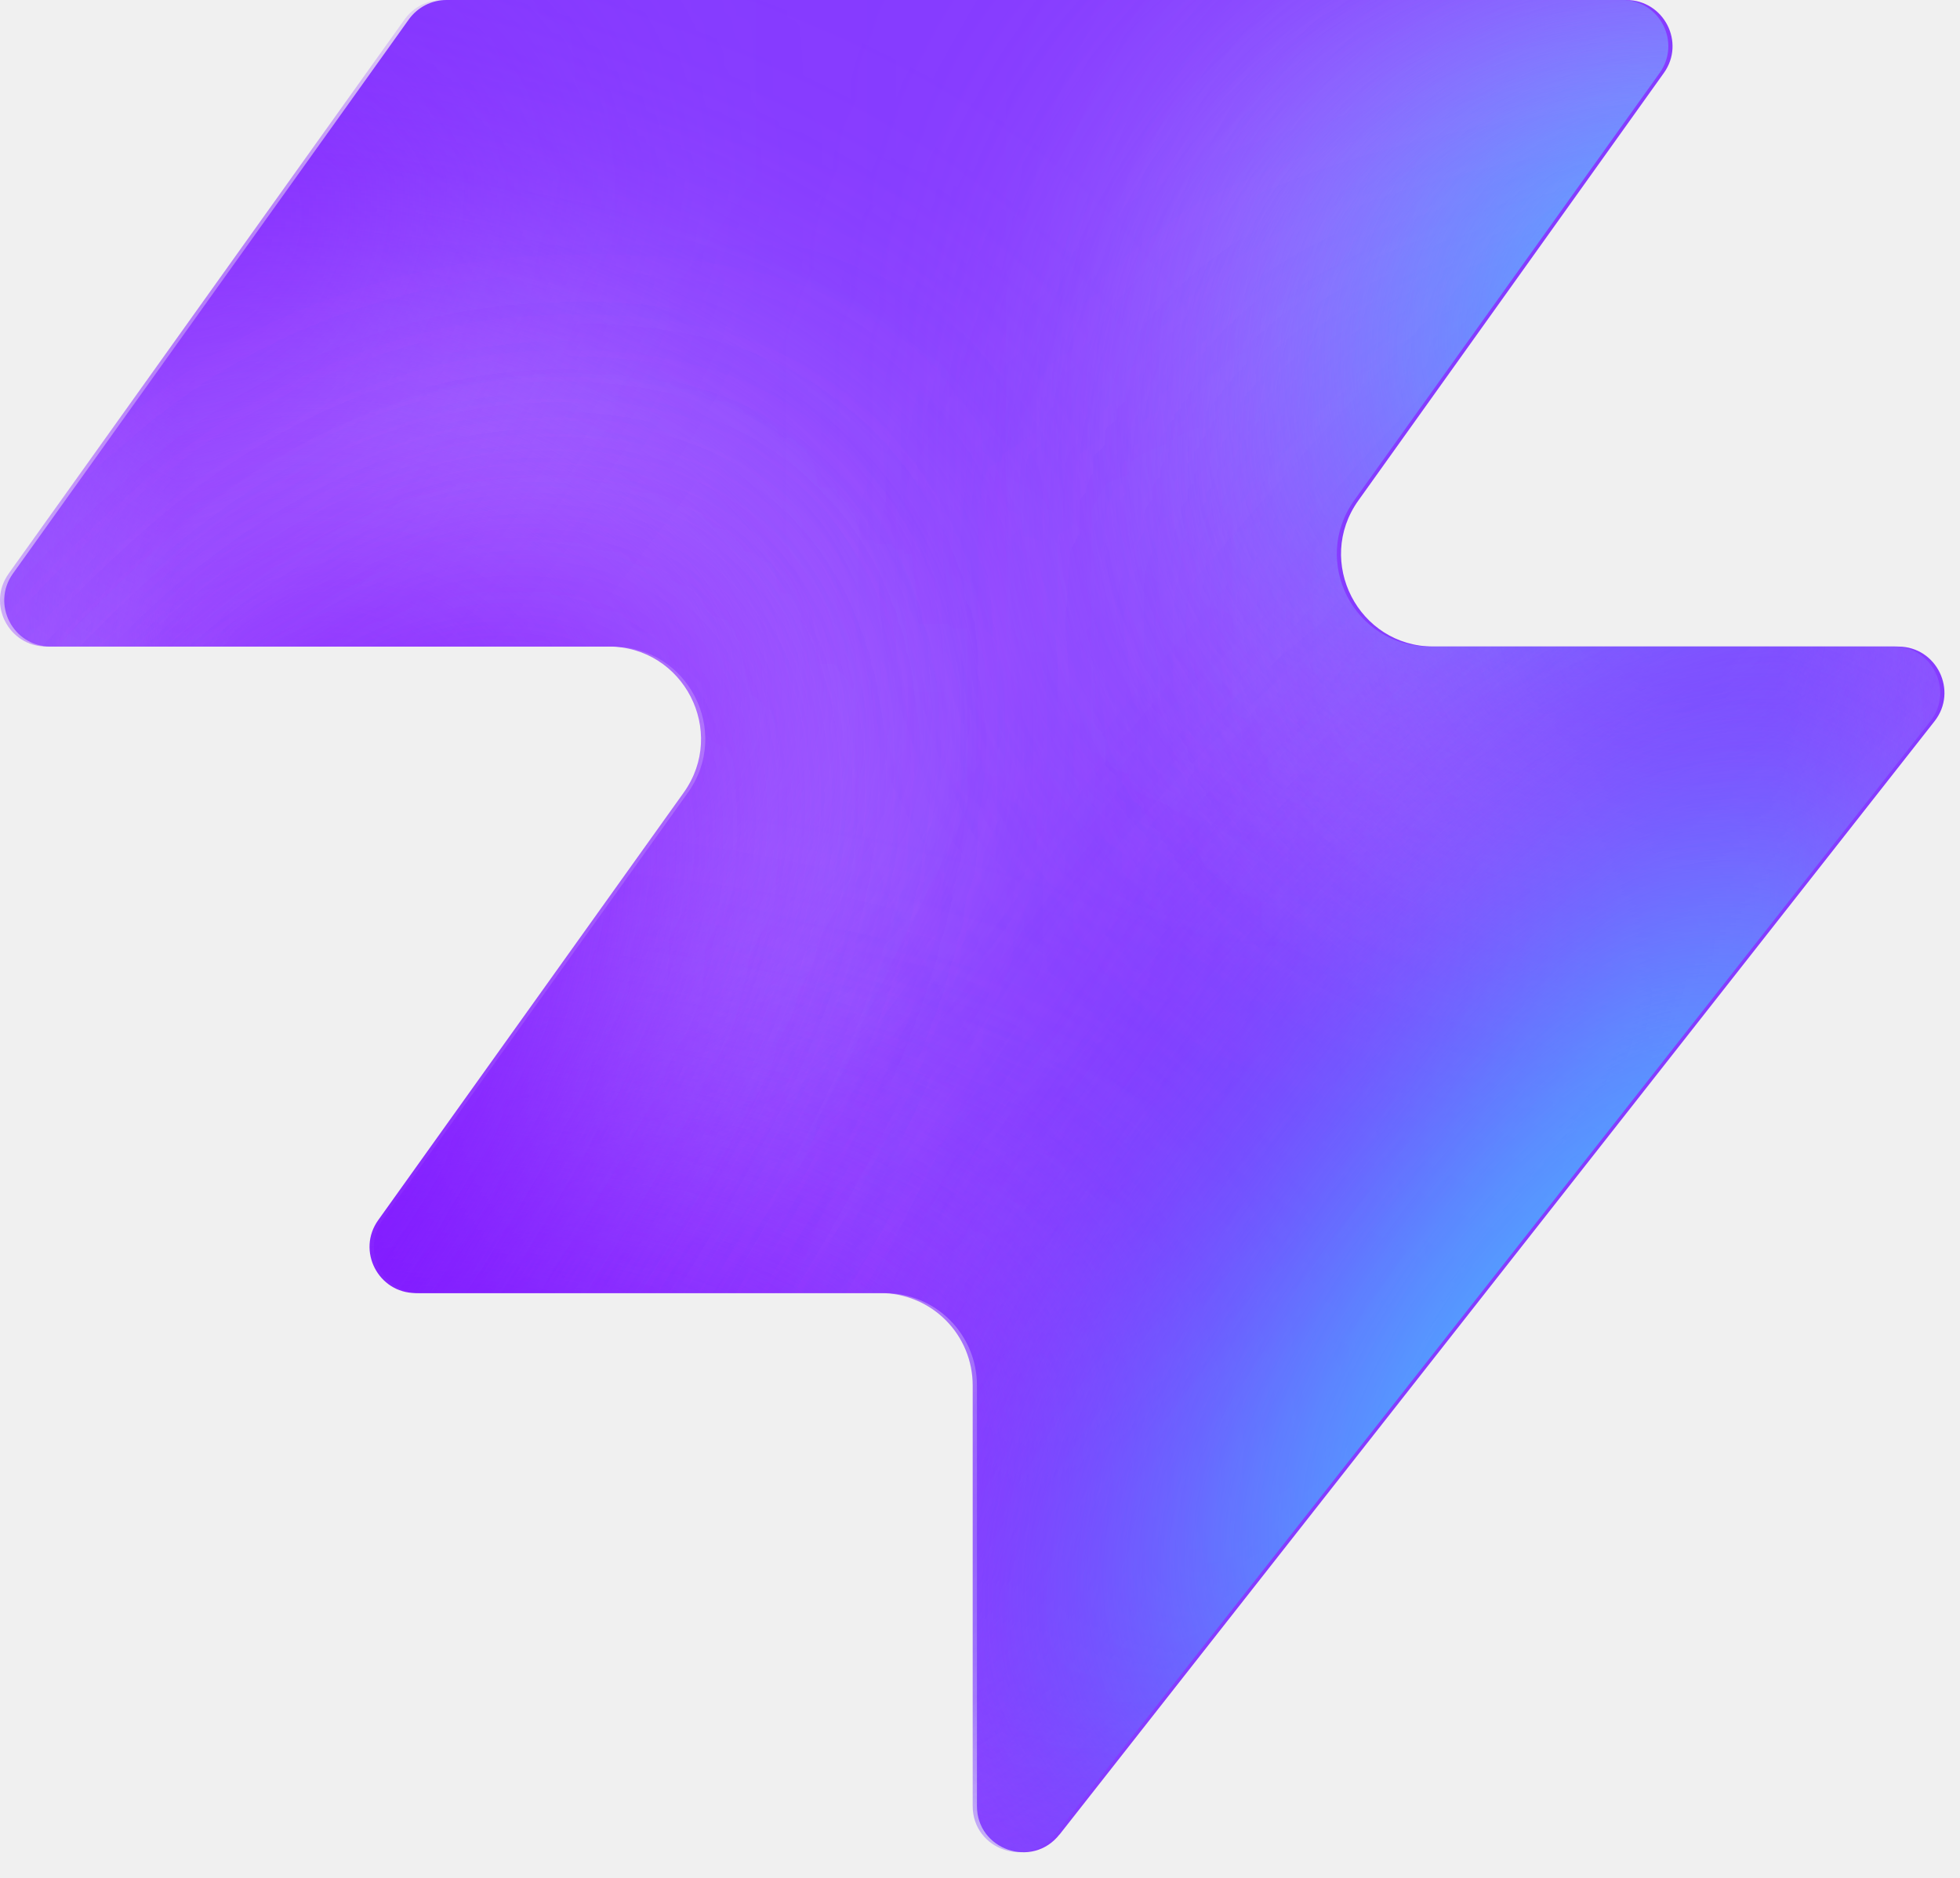
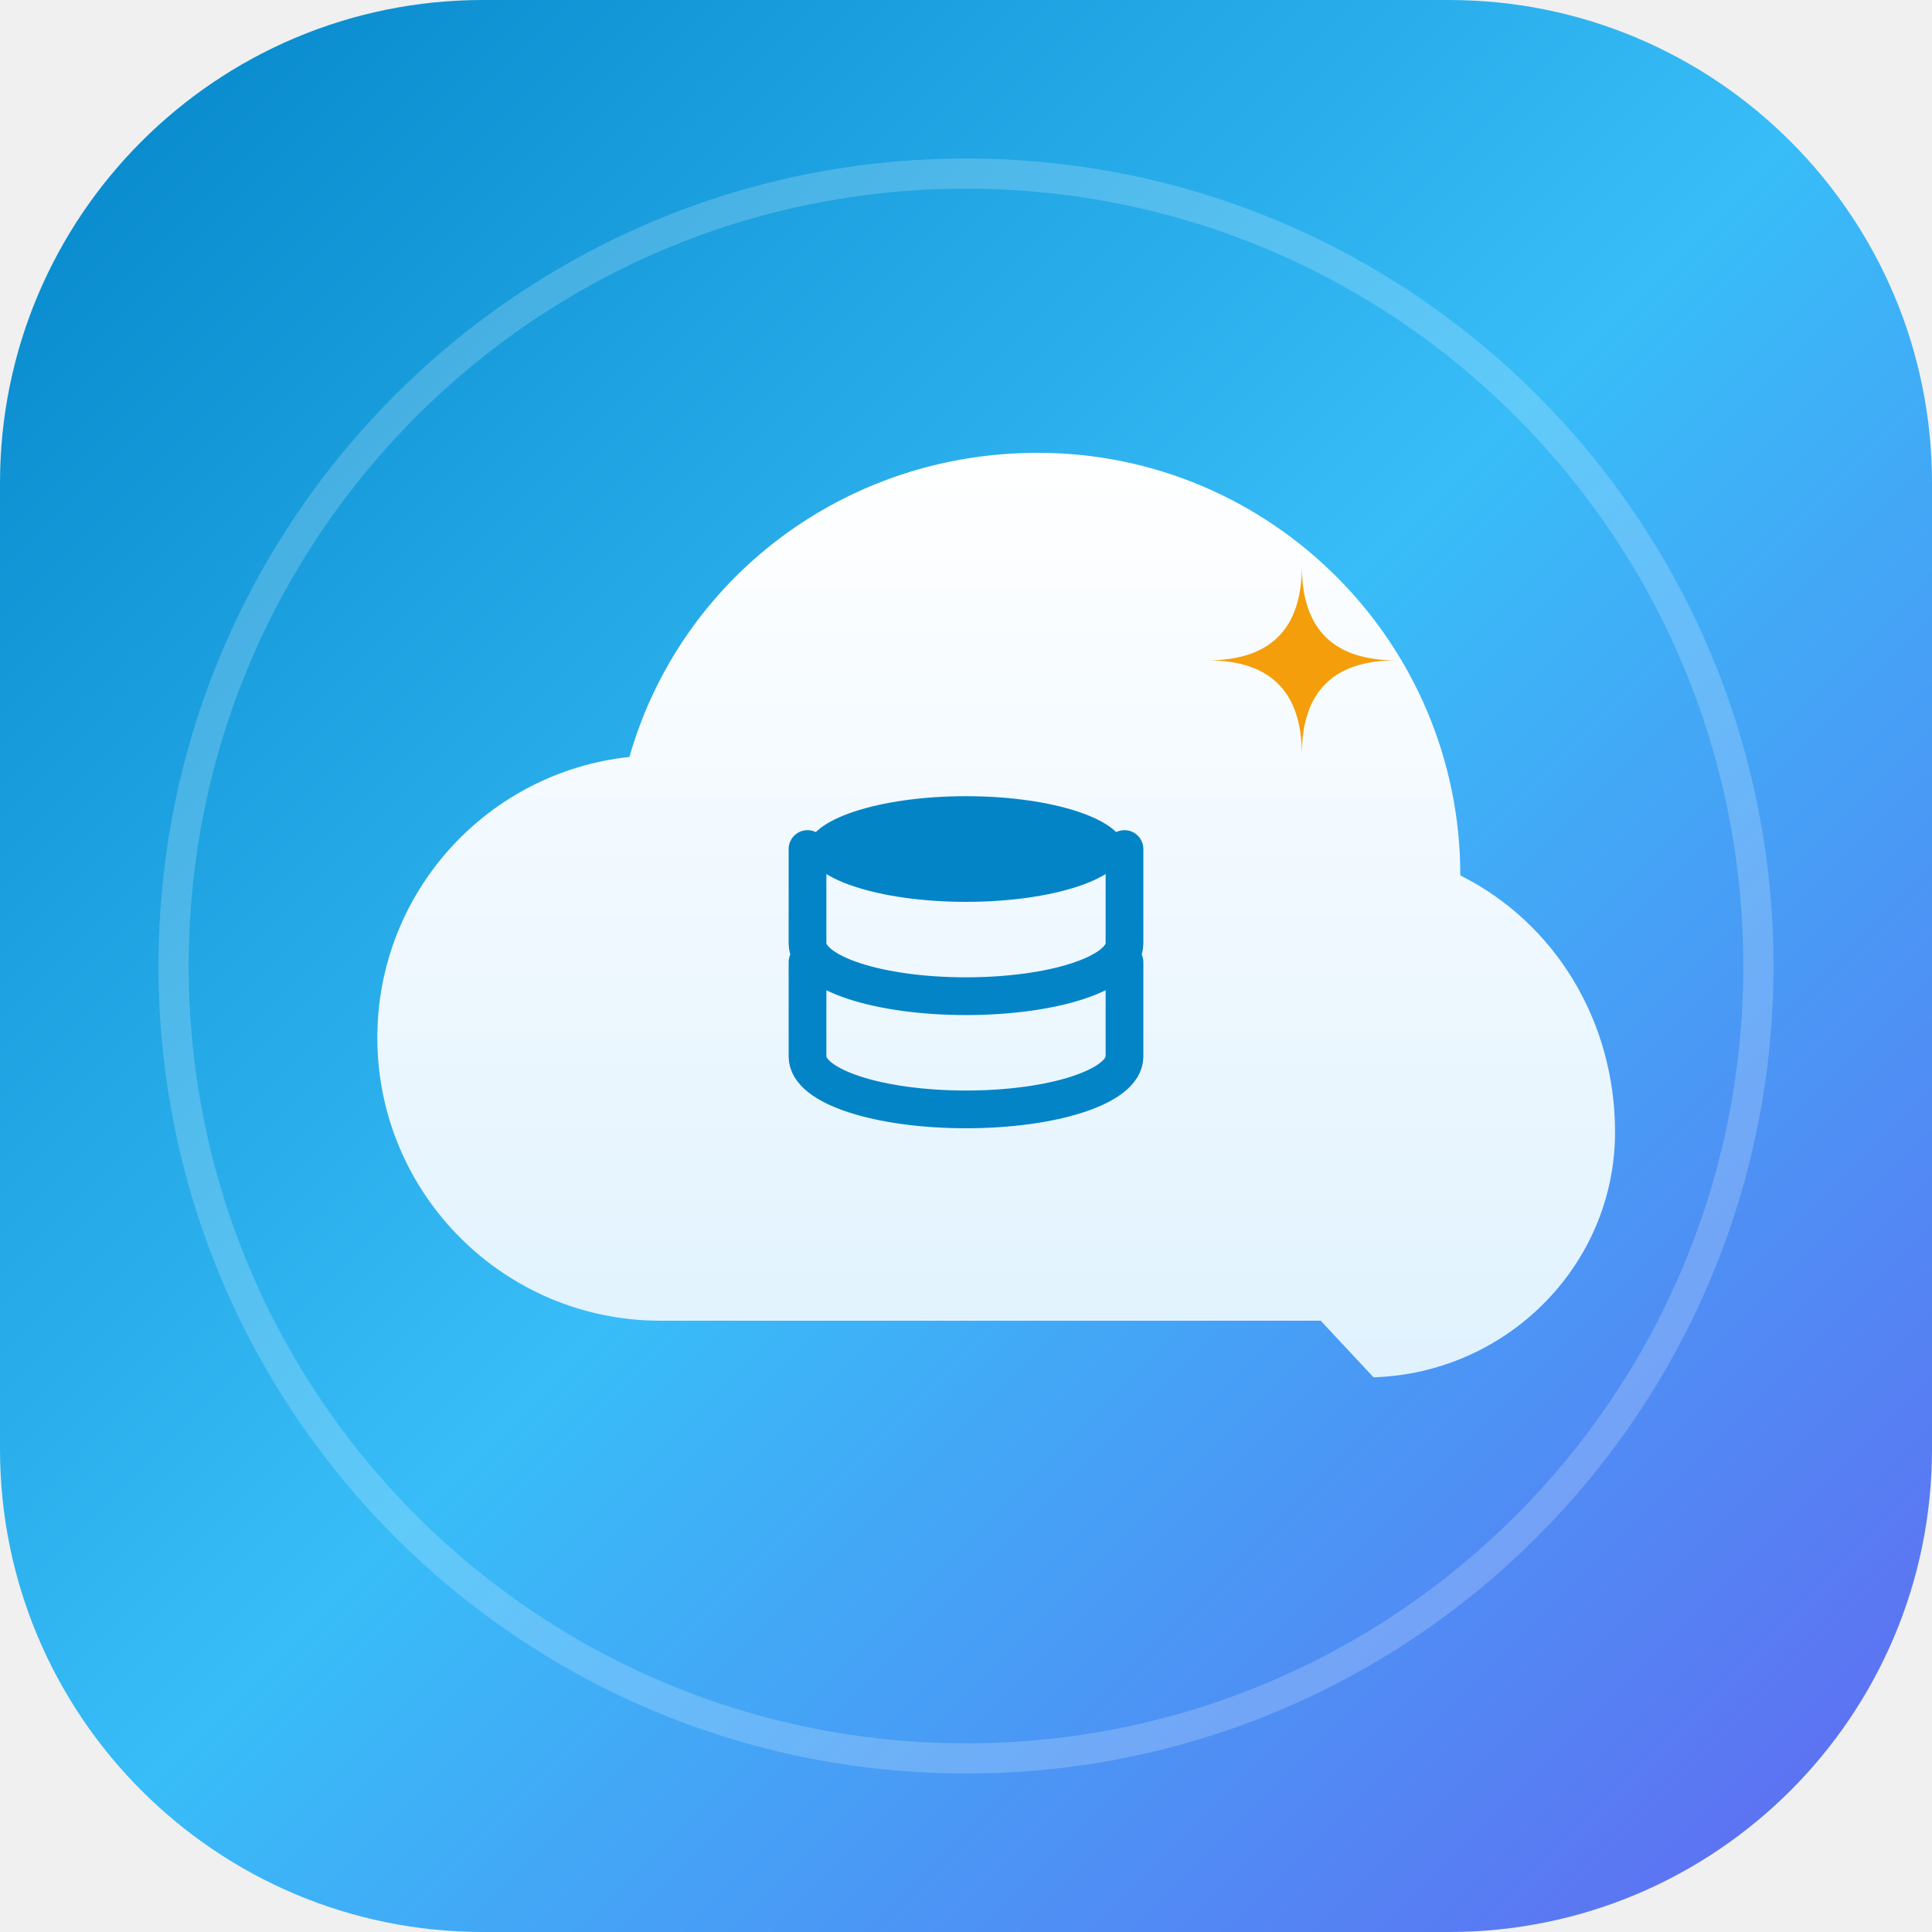
- <svg xmlns="http://www.w3.org/2000/svg" width="48" height="46" fill="none" viewBox="0 0 48 46">
-   <path fill="#863bff" d="M25.946 44.938c-.664.845-2.021.375-2.021-.698V33.937a2.26 2.26 0 0 0-2.262-2.262H10.287c-.92 0-1.456-1.04-.92-1.788l7.48-10.471c1.07-1.497 0-3.578-1.842-3.578H1.237c-.92 0-1.456-1.04-.92-1.788L10.013.474c.214-.297.556-.474.92-.474h28.894c.92 0 1.456 1.04.92 1.788l-7.48 10.471c-1.07 1.498 0 3.579 1.842 3.579h11.377c.943 0 1.473 1.088.89 1.83L25.947 44.94z" style="fill:#863bff;fill:color(display-p3 .525 .23 1);fill-opacity:1" />
-   <mask id="a" width="48" height="46" x="0" y="0" maskUnits="userSpaceOnUse" style="mask-type:alpha">
-     <path fill="#000" d="M25.842 44.938c-.664.844-2.021.375-2.021-.698V33.937a2.26 2.26 0 0 0-2.262-2.262H10.183c-.92 0-1.456-1.04-.92-1.788l7.48-10.471c1.07-1.498 0-3.579-1.842-3.579H1.133c-.92 0-1.456-1.04-.92-1.787L9.91.473c.214-.297.556-.474.92-.474h28.894c.92 0 1.456 1.04.92 1.788l-7.48 10.471c-1.07 1.498 0 3.578 1.842 3.578h11.377c.943 0 1.473 1.088.89 1.832L25.843 44.94z" style="fill:#000;fill-opacity:1" />
-   </mask>
-   <g mask="url(#a)">
-     <g filter="url(#b)">
-       <ellipse cx="5.508" cy="14.704" fill="#ede6ff" rx="5.508" ry="14.704" style="fill:#ede6ff;fill:color(display-p3 .927 .903 1);fill-opacity:1" transform="matrix(.00324 1 1 -.00324 -4.47 31.516)" />
-     </g>
-     <g filter="url(#c)">
-       <ellipse cx="10.399" cy="29.851" fill="#ede6ff" rx="10.399" ry="29.851" style="fill:#ede6ff;fill:color(display-p3 .927 .903 1);fill-opacity:1" transform="matrix(.00324 1 1 -.00324 -39.328 7.883)" />
-     </g>
-     <g filter="url(#d)">
-       <ellipse cx="5.508" cy="30.487" fill="#7e14ff" rx="5.508" ry="30.487" style="fill:#7e14ff;fill:color(display-p3 .492 .077 1);fill-opacity:1" transform="rotate(89.814 -25.913 -14.639)scale(1 -1)" />
-     </g>
-     <g filter="url(#e)">
-       <ellipse cx="5.508" cy="30.599" fill="#7e14ff" rx="5.508" ry="30.599" style="fill:#7e14ff;fill:color(display-p3 .492 .077 1);fill-opacity:1" transform="rotate(89.814 -32.644 -3.334)scale(1 -1)" />
-     </g>
-     <g filter="url(#f)">
-       <ellipse cx="5.508" cy="30.599" fill="#7e14ff" rx="5.508" ry="30.599" style="fill:#7e14ff;fill:color(display-p3 .492 .077 1);fill-opacity:1" transform="matrix(.00324 1 1 -.00324 -34.34 30.47)" />
-     </g>
-     <g filter="url(#g)">
-       <ellipse cx="14.072" cy="22.078" fill="#ede6ff" rx="14.072" ry="22.078" style="fill:#ede6ff;fill:color(display-p3 .927 .903 1);fill-opacity:1" transform="rotate(93.35 24.506 48.493)scale(-1 1)" />
-     </g>
-     <g filter="url(#h)">
-       <ellipse cx="3.47" cy="21.501" fill="#7e14ff" rx="3.47" ry="21.501" style="fill:#7e14ff;fill:color(display-p3 .492 .077 1);fill-opacity:1" transform="rotate(89.009 28.708 47.59)scale(-1 1)" />
-     </g>
-     <g filter="url(#i)">
-       <ellipse cx="3.47" cy="21.501" fill="#7e14ff" rx="3.47" ry="21.501" style="fill:#7e14ff;fill:color(display-p3 .492 .077 1);fill-opacity:1" transform="rotate(89.009 28.708 47.59)scale(-1 1)" />
-     </g>
-     <g filter="url(#j)">
-       <ellipse cx=".387" cy="8.972" fill="#7e14ff" rx="4.407" ry="29.108" style="fill:#7e14ff;fill:color(display-p3 .492 .077 1);fill-opacity:1" transform="rotate(39.51 .387 8.972)" />
-     </g>
-     <g filter="url(#k)">
-       <ellipse cx="47.523" cy="-6.092" fill="#7e14ff" rx="4.407" ry="29.108" style="fill:#7e14ff;fill:color(display-p3 .492 .077 1);fill-opacity:1" transform="rotate(37.892 47.523 -6.092)" />
-     </g>
-     <g filter="url(#l)">
-       <ellipse cx="41.412" cy="6.333" fill="#47bfff" rx="5.971" ry="9.665" style="fill:#47bfff;fill:color(display-p3 .28 .748 1);fill-opacity:1" transform="rotate(37.892 41.412 6.333)" />
-     </g>
-     <g filter="url(#m)">
-       <ellipse cx="-1.879" cy="38.332" fill="#7e14ff" rx="4.407" ry="29.108" style="fill:#7e14ff;fill:color(display-p3 .492 .077 1);fill-opacity:1" transform="rotate(37.892 -1.88 38.332)" />
-     </g>
-     <g filter="url(#n)">
-       <ellipse cx="-1.879" cy="38.332" fill="#7e14ff" rx="4.407" ry="29.108" style="fill:#7e14ff;fill:color(display-p3 .492 .077 1);fill-opacity:1" transform="rotate(37.892 -1.88 38.332)" />
-     </g>
-     <g filter="url(#o)">
-       <ellipse cx="35.651" cy="29.907" fill="#7e14ff" rx="4.407" ry="29.108" style="fill:#7e14ff;fill:color(display-p3 .492 .077 1);fill-opacity:1" transform="rotate(37.892 35.651 29.907)" />
-     </g>
-     <g filter="url(#p)">
-       <ellipse cx="38.418" cy="32.4" fill="#47bfff" rx="5.971" ry="15.297" style="fill:#47bfff;fill:color(display-p3 .28 .748 1);fill-opacity:1" transform="rotate(37.892 38.418 32.4)" />
-     </g>
-   </g>
+ <svg xmlns="http://www.w3.org/2000/svg" viewBox="0 0 512 512" width="100%" height="100%">
  <defs>
-     <filter id="b" width="60.045" height="41.654" x="-19.77" y="16.149" color-interpolation-filters="sRGB" filterUnits="userSpaceOnUse">
-       <feFlood flood-opacity="0" result="BackgroundImageFix" />
-       <feBlend in="SourceGraphic" in2="BackgroundImageFix" result="shape" />
-       <feGaussianBlur result="effect1_foregroundBlur_2002_17158" stdDeviation="7.659" />
-     </filter>
-     <filter id="c" width="90.34" height="51.437" x="-54.613" y="-7.533" color-interpolation-filters="sRGB" filterUnits="userSpaceOnUse">
-       <feFlood flood-opacity="0" result="BackgroundImageFix" />
-       <feBlend in="SourceGraphic" in2="BackgroundImageFix" result="shape" />
-       <feGaussianBlur result="effect1_foregroundBlur_2002_17158" stdDeviation="7.659" />
-     </filter>
-     <filter id="d" width="79.355" height="29.4" x="-49.64" y="2.03" color-interpolation-filters="sRGB" filterUnits="userSpaceOnUse">
-       <feFlood flood-opacity="0" result="BackgroundImageFix" />
-       <feBlend in="SourceGraphic" in2="BackgroundImageFix" result="shape" />
-       <feGaussianBlur result="effect1_foregroundBlur_2002_17158" stdDeviation="4.596" />
-     </filter>
-     <filter id="e" width="79.579" height="29.4" x="-45.045" y="20.029" color-interpolation-filters="sRGB" filterUnits="userSpaceOnUse">
-       <feFlood flood-opacity="0" result="BackgroundImageFix" />
-       <feBlend in="SourceGraphic" in2="BackgroundImageFix" result="shape" />
-       <feGaussianBlur result="effect1_foregroundBlur_2002_17158" stdDeviation="4.596" />
-     </filter>
-     <filter id="f" width="79.579" height="29.4" x="-43.513" y="21.178" color-interpolation-filters="sRGB" filterUnits="userSpaceOnUse">
-       <feFlood flood-opacity="0" result="BackgroundImageFix" />
-       <feBlend in="SourceGraphic" in2="BackgroundImageFix" result="shape" />
-       <feGaussianBlur result="effect1_foregroundBlur_2002_17158" stdDeviation="4.596" />
-     </filter>
-     <filter id="g" width="74.749" height="58.852" x="15.756" y="-17.901" color-interpolation-filters="sRGB" filterUnits="userSpaceOnUse">
-       <feFlood flood-opacity="0" result="BackgroundImageFix" />
-       <feBlend in="SourceGraphic" in2="BackgroundImageFix" result="shape" />
-       <feGaussianBlur result="effect1_foregroundBlur_2002_17158" stdDeviation="7.659" />
-     </filter>
-     <filter id="h" width="61.377" height="25.362" x="23.548" y="2.284" color-interpolation-filters="sRGB" filterUnits="userSpaceOnUse">
-       <feFlood flood-opacity="0" result="BackgroundImageFix" />
-       <feBlend in="SourceGraphic" in2="BackgroundImageFix" result="shape" />
-       <feGaussianBlur result="effect1_foregroundBlur_2002_17158" stdDeviation="4.596" />
-     </filter>
-     <filter id="i" width="61.377" height="25.362" x="23.548" y="2.284" color-interpolation-filters="sRGB" filterUnits="userSpaceOnUse">
-       <feFlood flood-opacity="0" result="BackgroundImageFix" />
-       <feBlend in="SourceGraphic" in2="BackgroundImageFix" result="shape" />
-       <feGaussianBlur result="effect1_foregroundBlur_2002_17158" stdDeviation="4.596" />
-     </filter>
-     <filter id="j" width="56.045" height="63.649" x="-27.636" y="-22.853" color-interpolation-filters="sRGB" filterUnits="userSpaceOnUse">
-       <feFlood flood-opacity="0" result="BackgroundImageFix" />
-       <feBlend in="SourceGraphic" in2="BackgroundImageFix" result="shape" />
-       <feGaussianBlur result="effect1_foregroundBlur_2002_17158" stdDeviation="4.596" />
-     </filter>
-     <filter id="k" width="54.814" height="64.646" x="20.116" y="-38.415" color-interpolation-filters="sRGB" filterUnits="userSpaceOnUse">
-       <feFlood flood-opacity="0" result="BackgroundImageFix" />
-       <feBlend in="SourceGraphic" in2="BackgroundImageFix" result="shape" />
-       <feGaussianBlur result="effect1_foregroundBlur_2002_17158" stdDeviation="4.596" />
-     </filter>
-     <filter id="l" width="33.541" height="35.313" x="24.641" y="-11.323" color-interpolation-filters="sRGB" filterUnits="userSpaceOnUse">
-       <feFlood flood-opacity="0" result="BackgroundImageFix" />
-       <feBlend in="SourceGraphic" in2="BackgroundImageFix" result="shape" />
-       <feGaussianBlur result="effect1_foregroundBlur_2002_17158" stdDeviation="4.596" />
-     </filter>
-     <filter id="m" width="54.814" height="64.646" x="-29.286" y="6.009" color-interpolation-filters="sRGB" filterUnits="userSpaceOnUse">
-       <feFlood flood-opacity="0" result="BackgroundImageFix" />
-       <feBlend in="SourceGraphic" in2="BackgroundImageFix" result="shape" />
-       <feGaussianBlur result="effect1_foregroundBlur_2002_17158" stdDeviation="4.596" />
-     </filter>
-     <filter id="n" width="54.814" height="64.646" x="-29.286" y="6.009" color-interpolation-filters="sRGB" filterUnits="userSpaceOnUse">
-       <feFlood flood-opacity="0" result="BackgroundImageFix" />
-       <feBlend in="SourceGraphic" in2="BackgroundImageFix" result="shape" />
-       <feGaussianBlur result="effect1_foregroundBlur_2002_17158" stdDeviation="4.596" />
-     </filter>
-     <filter id="o" width="54.814" height="64.646" x="8.244" y="-2.416" color-interpolation-filters="sRGB" filterUnits="userSpaceOnUse">
-       <feFlood flood-opacity="0" result="BackgroundImageFix" />
-       <feBlend in="SourceGraphic" in2="BackgroundImageFix" result="shape" />
-       <feGaussianBlur result="effect1_foregroundBlur_2002_17158" stdDeviation="4.596" />
-     </filter>
-     <filter id="p" width="39.409" height="43.623" x="18.713" y="10.588" color-interpolation-filters="sRGB" filterUnits="userSpaceOnUse">
-       <feFlood flood-opacity="0" result="BackgroundImageFix" />
-       <feBlend in="SourceGraphic" in2="BackgroundImageFix" result="shape" />
-       <feGaussianBlur result="effect1_foregroundBlur_2002_17158" stdDeviation="4.596" />
-     </filter>
+     <linearGradient id="bgGrad" x1="0%" y1="0%" x2="100%" y2="100%">
+       <stop offset="0%" stop-color="#0284C7" />
+       <stop offset="50%" stop-color="#38BDF8" />
+       <stop offset="100%" stop-color="#6366F1" />
+     </linearGradient>
+     <linearGradient id="cloudGrad" x1="0%" y1="0%" x2="0%" y2="100%">
+       <stop offset="0%" stop-color="#FFFFFF" />
+       <stop offset="100%" stop-color="#E0F2FE" />
+     </linearGradient>
  </defs>
+   <rect width="512" height="512" rx="128" fill="url(#bgGrad)" />
+   <circle cx="256" cy="256" r="210" fill="none" stroke="#FFFFFF" stroke-opacity="0.2" stroke-width="8" />
+   <path d="M 350 350 L 175 350 C 133.6 350 100 316.4 100 275 C 100 236.4 129.2 204.6 166.8 200.6 C 180.2 153.6 223.5 120 275 120 C 336.8 120 387 170.2 387 232 C 412 244.5 428 270.5 428 300 C 428 335.3 399.3 363.9 364 365 Z" fill="url(#cloudGrad)" />
+   <ellipse cx="256" cy="225" rx="42" ry="14" fill="#0284C7" />
+   <path d="M 214 225 V 250 C 214 258 233 264 256 264 C 279 264 298 258 298 250 V 225" fill="none" stroke="#0284C7" stroke-width="10" stroke-linecap="round" />
+   <path d="M 214 255 V 280 C 214 288 233 294 256 294 C 279 294 298 288 298 280 V 255" fill="none" stroke="#0284C7" stroke-width="10" stroke-linecap="round" />
+   <path d="M 345 150 Q 345 175 370 175 Q 345 175 345 200 Q 345 175 320 175 Q 345 175 345 150 Z" fill="#F59E0B" />
</svg>
